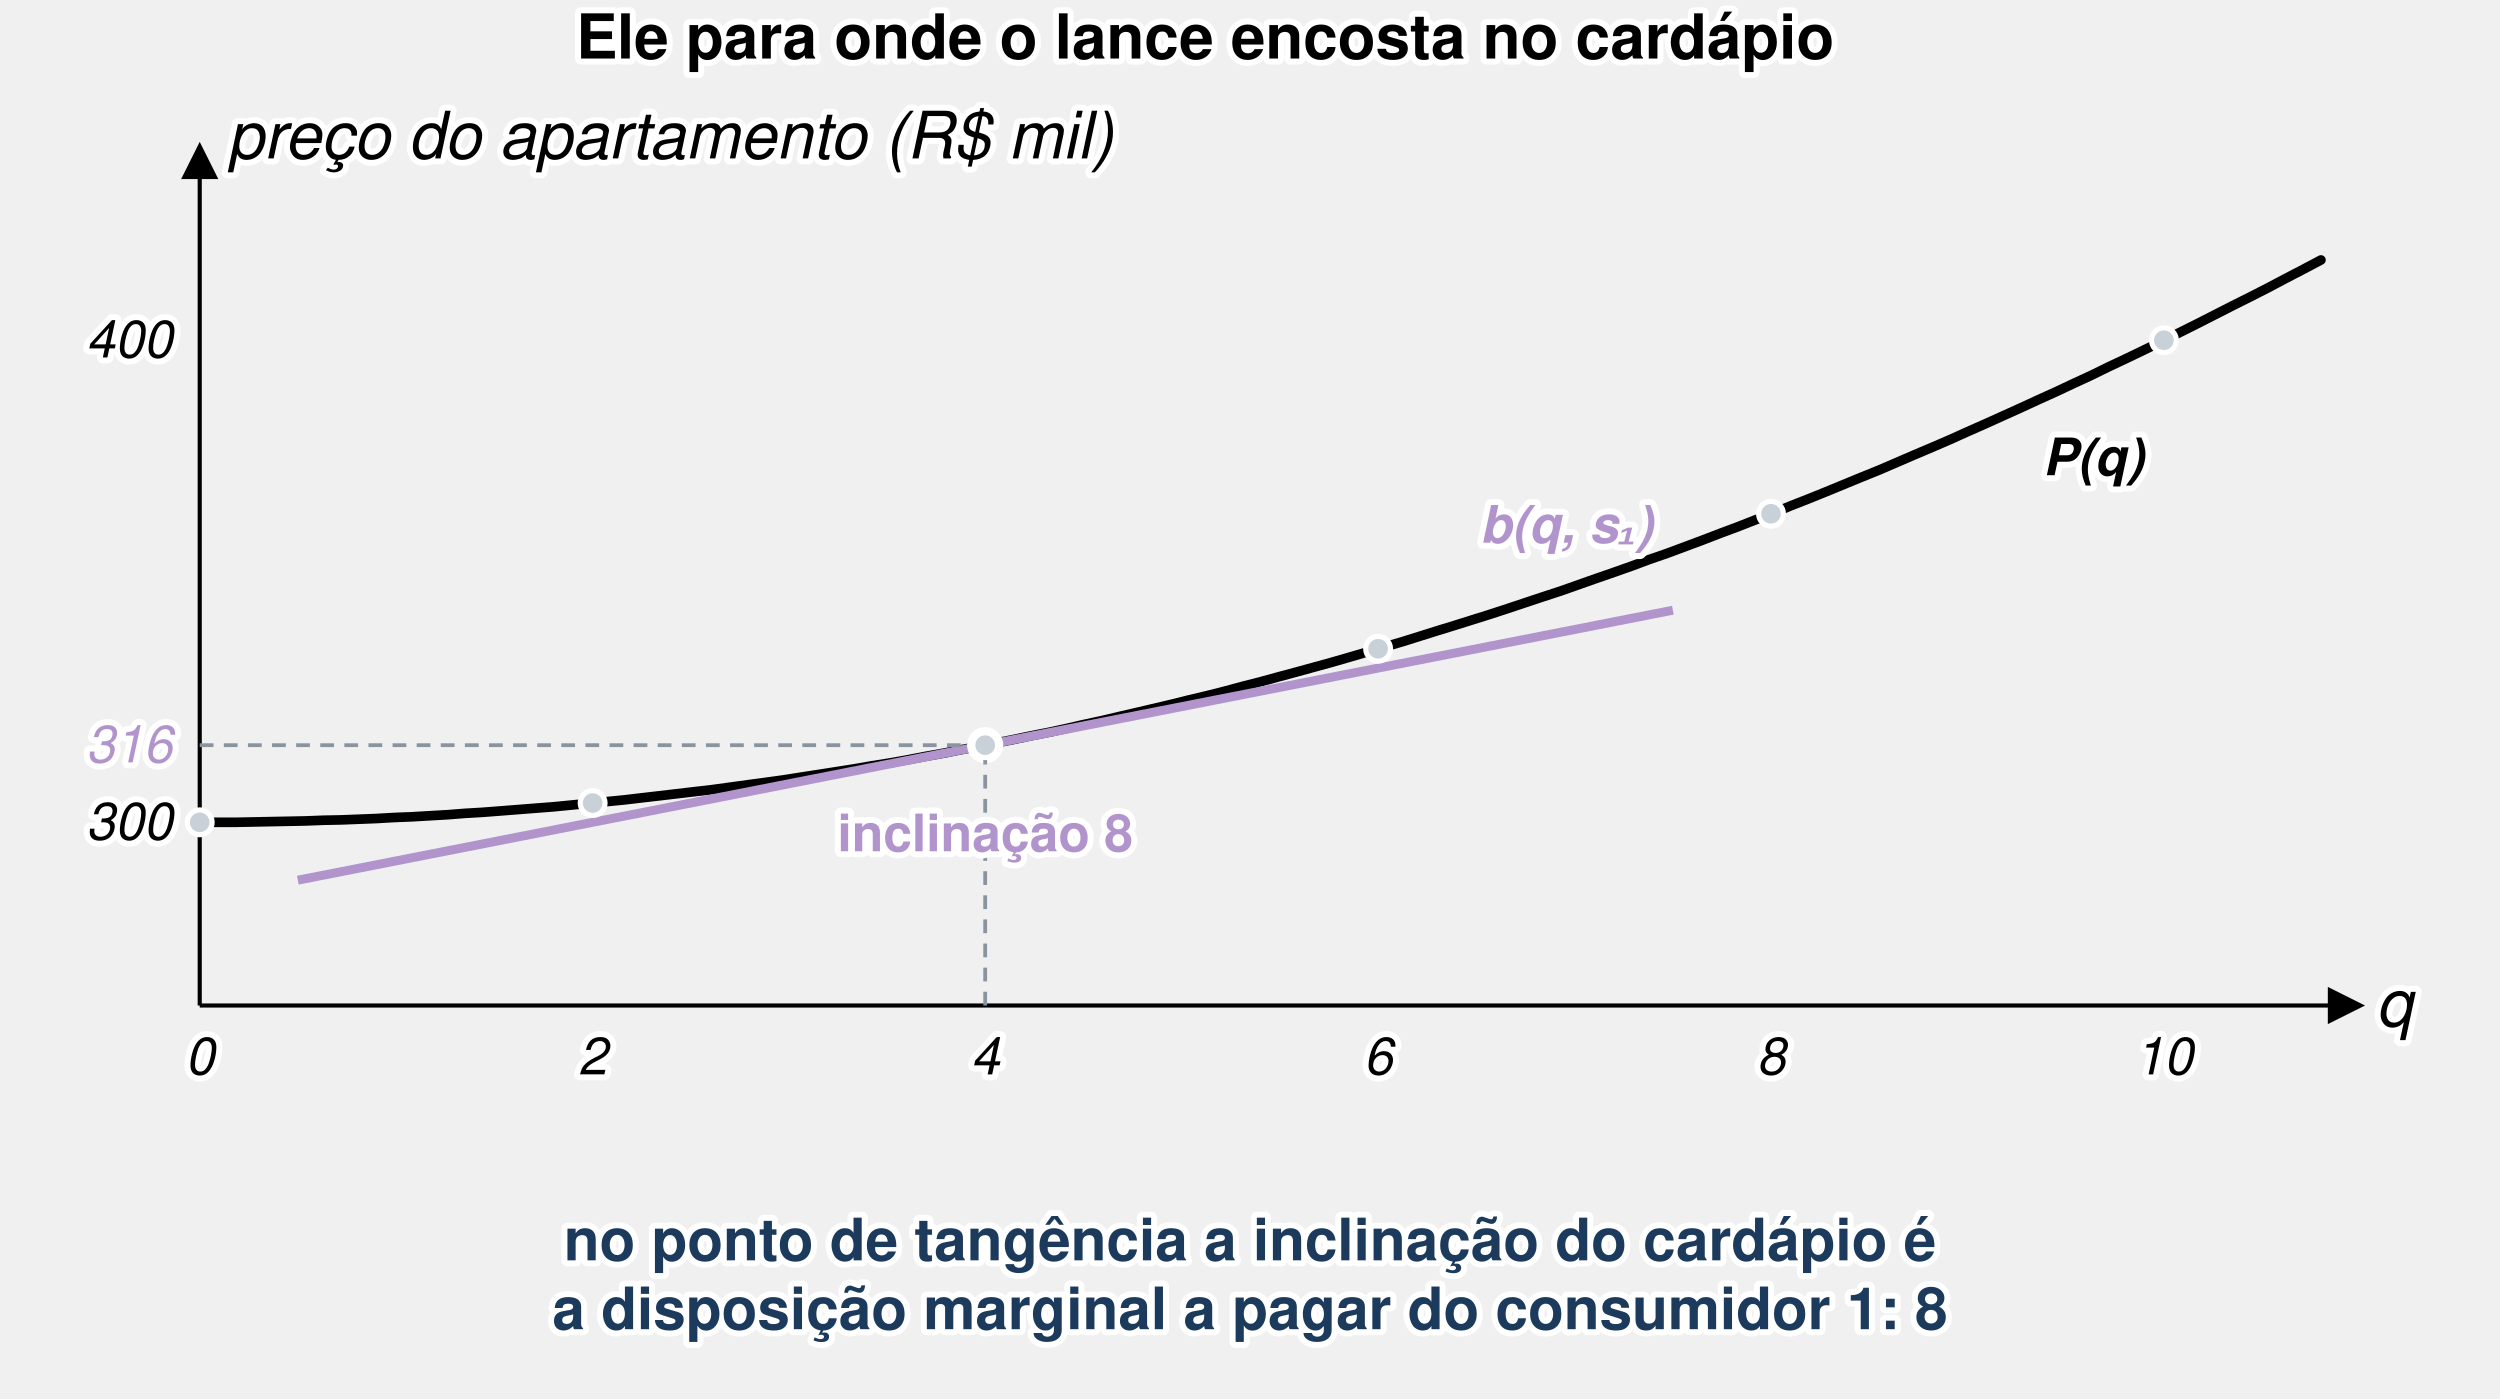
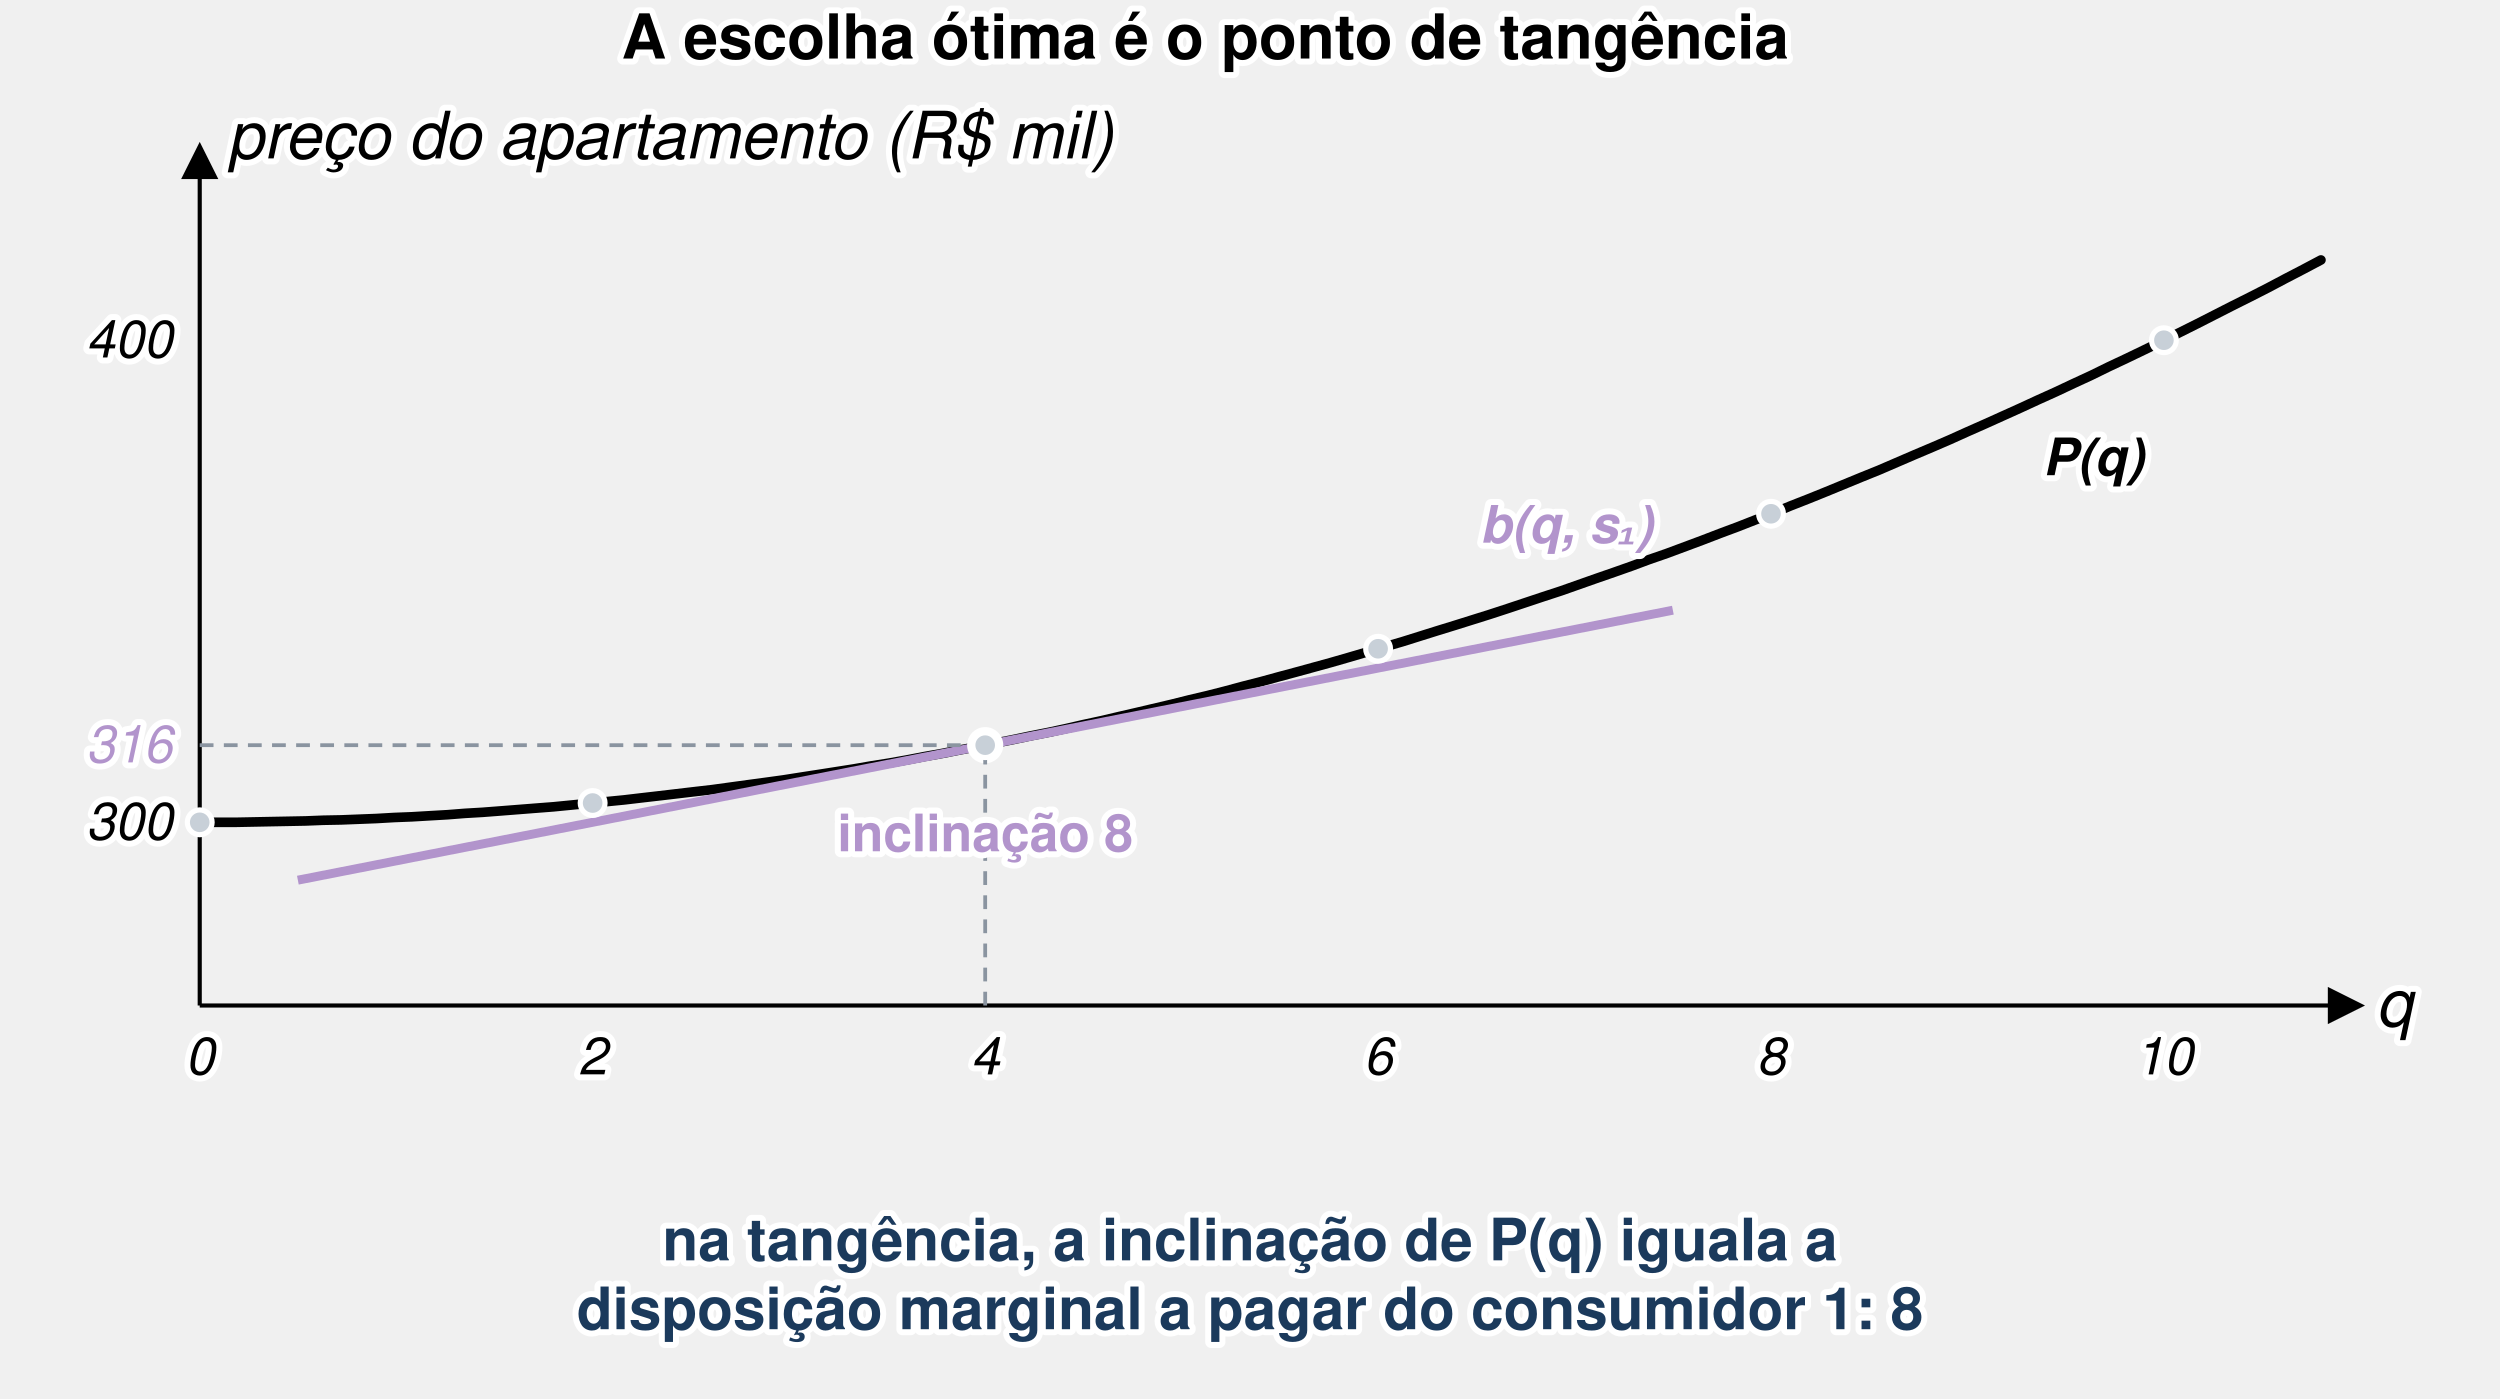
<svg xmlns="http://www.w3.org/2000/svg" width="726" height="406" viewBox="0 0 726 406" role="img" font-family="Source Sans Pro, Helvetica, Arial, sans-serif">
  <defs>
    <marker id="seta" markerWidth="9" markerHeight="9" refX="5" refY="4.5" orient="auto">
      <path d="M0,0 L9,4.5 L0,9 Z" fill="#000000" />
    </marker>
    <marker id="seta-apagada" markerWidth="9" markerHeight="9" refX="5" refY="4.5" orient="auto">
      <path d="M0,0 L9,4.5 L0,9 Z" fill="#c8d0d8" />
    </marker>
    <marker id="seta-dano" markerWidth="9" markerHeight="9" refX="5" refY="4.5" orient="auto">
      <path d="M0,0 L9,4.5 L0,9 Z" fill="#0070C0" />
    </marker>
  </defs>
-   <text x="350.0" y="17.0" font-size="18" fill="#000000" text-anchor="middle" font-weight="600" stroke="#ffffff" stroke-width="3.5" stroke-linejoin="round" paint-order="stroke">Ele para onde o lance encosta no cardápio</text>
+   <text x="350.0" y="17.0" font-size="18" fill="#000000" text-anchor="middle" font-weight="600" stroke="#ffffff" stroke-width="3.5" stroke-linejoin="round" paint-order="stroke">A escolha ótima é o ponto de tangência</text>
  <line x1="58.0" y1="292.0" x2="58.0" y2="46.0" stroke="#000000" stroke-width="1.2" marker-end="url(#seta)" />
  <line x1="58.0" y1="292.0" x2="682.0" y2="292.0" stroke="#000000" stroke-width="1.2" marker-end="url(#seta)" />
  <text x="690.0" y="298.0" font-size="19" fill="#000000" text-anchor="start" font-style="italic" stroke="#ffffff" stroke-width="3.5" stroke-linejoin="round" paint-order="stroke">q</text>
  <text x="66.0" y="46.0" font-size="19" fill="#000000" text-anchor="start" font-style="italic" stroke="#ffffff" stroke-width="3.5" stroke-linejoin="round" paint-order="stroke">preço do apartamento (R$ mil)</text>
  <text x="50.0" y="243.8" font-size="15" fill="#000000" text-anchor="end" font-style="italic" stroke="#ffffff" stroke-width="3.5" stroke-linejoin="round" paint-order="stroke">300</text>
  <text x="50.0" y="103.8" font-size="15" fill="#000000" text-anchor="end" font-style="italic" stroke="#ffffff" stroke-width="3.5" stroke-linejoin="round" paint-order="stroke">400</text>
  <text x="58.0" y="312.0" font-size="15" fill="#000000" text-anchor="middle" font-style="italic" stroke="#ffffff" stroke-width="3.5" stroke-linejoin="round" paint-order="stroke">0</text>
  <text x="172.1" y="312.0" font-size="15" fill="#000000" text-anchor="middle" font-style="italic" stroke="#ffffff" stroke-width="3.5" stroke-linejoin="round" paint-order="stroke">2</text>
  <text x="286.1" y="312.0" font-size="15" fill="#000000" text-anchor="middle" font-style="italic" stroke="#ffffff" stroke-width="3.5" stroke-linejoin="round" paint-order="stroke">4</text>
  <text x="400.2" y="312.0" font-size="15" fill="#000000" text-anchor="middle" font-style="italic" stroke="#ffffff" stroke-width="3.5" stroke-linejoin="round" paint-order="stroke">6</text>
  <text x="514.3" y="312.0" font-size="15" fill="#000000" text-anchor="middle" font-style="italic" stroke="#ffffff" stroke-width="3.5" stroke-linejoin="round" paint-order="stroke">8</text>
  <text x="628.4" y="312.0" font-size="15" fill="#000000" text-anchor="middle" font-style="italic" stroke="#ffffff" stroke-width="3.5" stroke-linejoin="round" paint-order="stroke">10</text>
  <path d="M 58.0 238.8 L 63.1 238.8 L 68.3 238.8 L 73.4 238.7 L 78.5 238.6 L 83.7 238.5 L 88.8 238.4 L 93.9 238.2 L 99.1 238.1 L 104.2 237.9 L 109.3 237.7 L 114.5 237.4 L 119.6 237.2 L 124.7 236.9 L 129.9 236.6 L 135.0 236.2 L 140.1 235.9 L 145.3 235.5 L 150.4 235.1 L 155.5 234.7 L 160.7 234.3 L 165.8 233.8 L 170.9 233.3 L 176.1 232.8 L 181.2 232.3 L 186.3 231.7 L 191.5 231.1 L 196.6 230.5 L 201.7 229.9 L 206.9 229.3 L 212.0 228.6 L 217.1 227.9 L 222.3 227.2 L 227.4 226.5 L 232.5 225.7 L 237.7 224.9 L 242.8 224.1 L 247.9 223.3 L 253.1 222.4 L 258.2 221.6 L 263.3 220.7 L 268.5 219.7 L 273.6 218.8 L 278.7 217.8 L 283.9 216.8 L 289.0 215.8 L 294.1 214.8 L 299.3 213.7 L 304.4 212.7 L 309.5 211.6 L 314.7 210.4 L 319.8 209.3 L 324.9 208.1 L 330.1 206.9 L 335.2 205.7 L 340.3 204.5 L 345.5 203.2 L 350.6 202.0 L 355.7 200.7 L 360.9 199.3 L 366.0 198.0 L 371.1 196.6 L 376.3 195.2 L 381.4 193.8 L 386.5 192.4 L 391.7 190.9 L 396.8 189.4 L 401.9 187.9 L 407.1 186.4 L 412.2 184.8 L 417.3 183.2 L 422.5 181.6 L 427.6 180.0 L 432.7 178.4 L 437.9 176.7 L 443.0 175.0 L 448.1 173.3 L 453.3 171.6 L 458.4 169.8 L 463.5 168.0 L 468.7 166.2 L 473.8 164.4 L 478.9 162.5 L 484.1 160.7 L 489.2 158.8 L 494.3 156.9 L 499.5 154.9 L 504.6 153.0 L 509.7 151.0 L 514.9 149.0 L 520.0 146.9 L 525.1 144.9 L 530.3 142.8 L 535.4 140.7 L 540.5 138.6 L 545.7 136.5 L 550.8 134.3 L 555.9 132.1 L 561.1 129.9 L 566.2 127.7 L 571.3 125.4 L 576.5 123.1 L 581.6 120.8 L 586.7 118.5 L 591.9 116.1 L 597.0 113.8 L 602.1 111.4 L 607.3 109.0 L 612.4 106.5 L 617.5 104.1 L 622.7 101.6 L 627.8 99.1 L 632.9 96.6 L 638.1 94.0 L 643.2 91.4 L 648.3 88.8 L 653.5 86.2 L 658.6 83.6 L 663.7 80.9 L 668.9 78.2 L 674.0 75.5" fill="none" stroke="#000000" stroke-width="2.8" stroke-linecap="round" />
  <text x="622.7" y="138.0" font-size="15" fill="#000000" text-anchor="end" font-style="italic" font-weight="600" stroke="#ffffff" stroke-width="3.5" stroke-linejoin="round" paint-order="stroke">P(q)</text>
  <line x1="86.5" y1="255.6" x2="485.8" y2="177.2" stroke="#B294CC" stroke-width="2.6" />
  <circle cx="286.1" cy="216.4" r="4.5" fill="#B294CC" stroke="#ffffff" stroke-width="1.5" />
  <line x1="58.0" y1="216.4" x2="286.1" y2="216.4" stroke="#8a94a0" stroke-width="1.1" stroke-dasharray="4 3" />
  <line x1="286.1" y1="292.0" x2="286.1" y2="216.4" stroke="#8a94a0" stroke-width="1.1" stroke-dasharray="4 3" />
  <text x="50.0" y="221.4" font-size="15" fill="#B294CC" text-anchor="end" font-style="italic" stroke="#ffffff" stroke-width="3.5" stroke-linejoin="round" paint-order="stroke">316</text>
  <text x="480.1" y="157.6" font-size="15" fill="#B294CC" text-anchor="end" font-style="italic" font-weight="600" stroke="#ffffff" stroke-width="3.5" stroke-linejoin="round" paint-order="stroke">b(q, s₁)</text>
  <text x="286.1" y="247.2" font-size="15" fill="#B294CC" text-anchor="middle" font-weight="600" stroke="#ffffff" stroke-width="3.5" stroke-linejoin="round" paint-order="stroke">inclinação 8</text>
  <circle cx="58.0" cy="238.8" r="3.6" fill="#c8d0d8" stroke="#ffffff" stroke-width="1.5" />
  <circle cx="172.1" cy="233.2" r="3.6" fill="#c8d0d8" stroke="#ffffff" stroke-width="1.5" />
  <circle cx="286.1" cy="216.4" r="3.6" fill="#c8d0d8" stroke="#ffffff" stroke-width="1.5" />
  <circle cx="400.2" cy="188.4" r="3.6" fill="#c8d0d8" stroke="#ffffff" stroke-width="1.5" />
  <circle cx="514.3" cy="149.2" r="3.6" fill="#c8d0d8" stroke="#ffffff" stroke-width="1.5" />
  <circle cx="628.4" cy="98.8" r="3.6" fill="#c8d0d8" stroke="#ffffff" stroke-width="1.5" />
-   <text x="363.0" y="366.0" font-size="17" fill="#1b3a5c" text-anchor="middle" font-weight="600" stroke="#ffffff" stroke-width="3.5" stroke-linejoin="round" paint-order="stroke">no ponto de tangência a inclinação do cardápio é</text>
-   <text x="363.0" y="386.0" font-size="17" fill="#1b3a5c" text-anchor="middle" font-weight="600" stroke="#ffffff" stroke-width="3.5" stroke-linejoin="round" paint-order="stroke">a disposição marginal a pagar do consumidor 1: 8</text>
+   <text x="363.0" y="366.0" font-size="17" fill="#1b3a5c" text-anchor="middle" font-weight="600" stroke="#ffffff" stroke-width="3.5" stroke-linejoin="round" paint-order="stroke">na tangência, a inclinação de P(q) iguala a</text>
+   <text x="363.0" y="386.0" font-size="17" fill="#1b3a5c" text-anchor="middle" font-weight="600" stroke="#ffffff" stroke-width="3.5" stroke-linejoin="round" paint-order="stroke">disposição marginal a pagar do consumidor 1: 8</text>
</svg>
